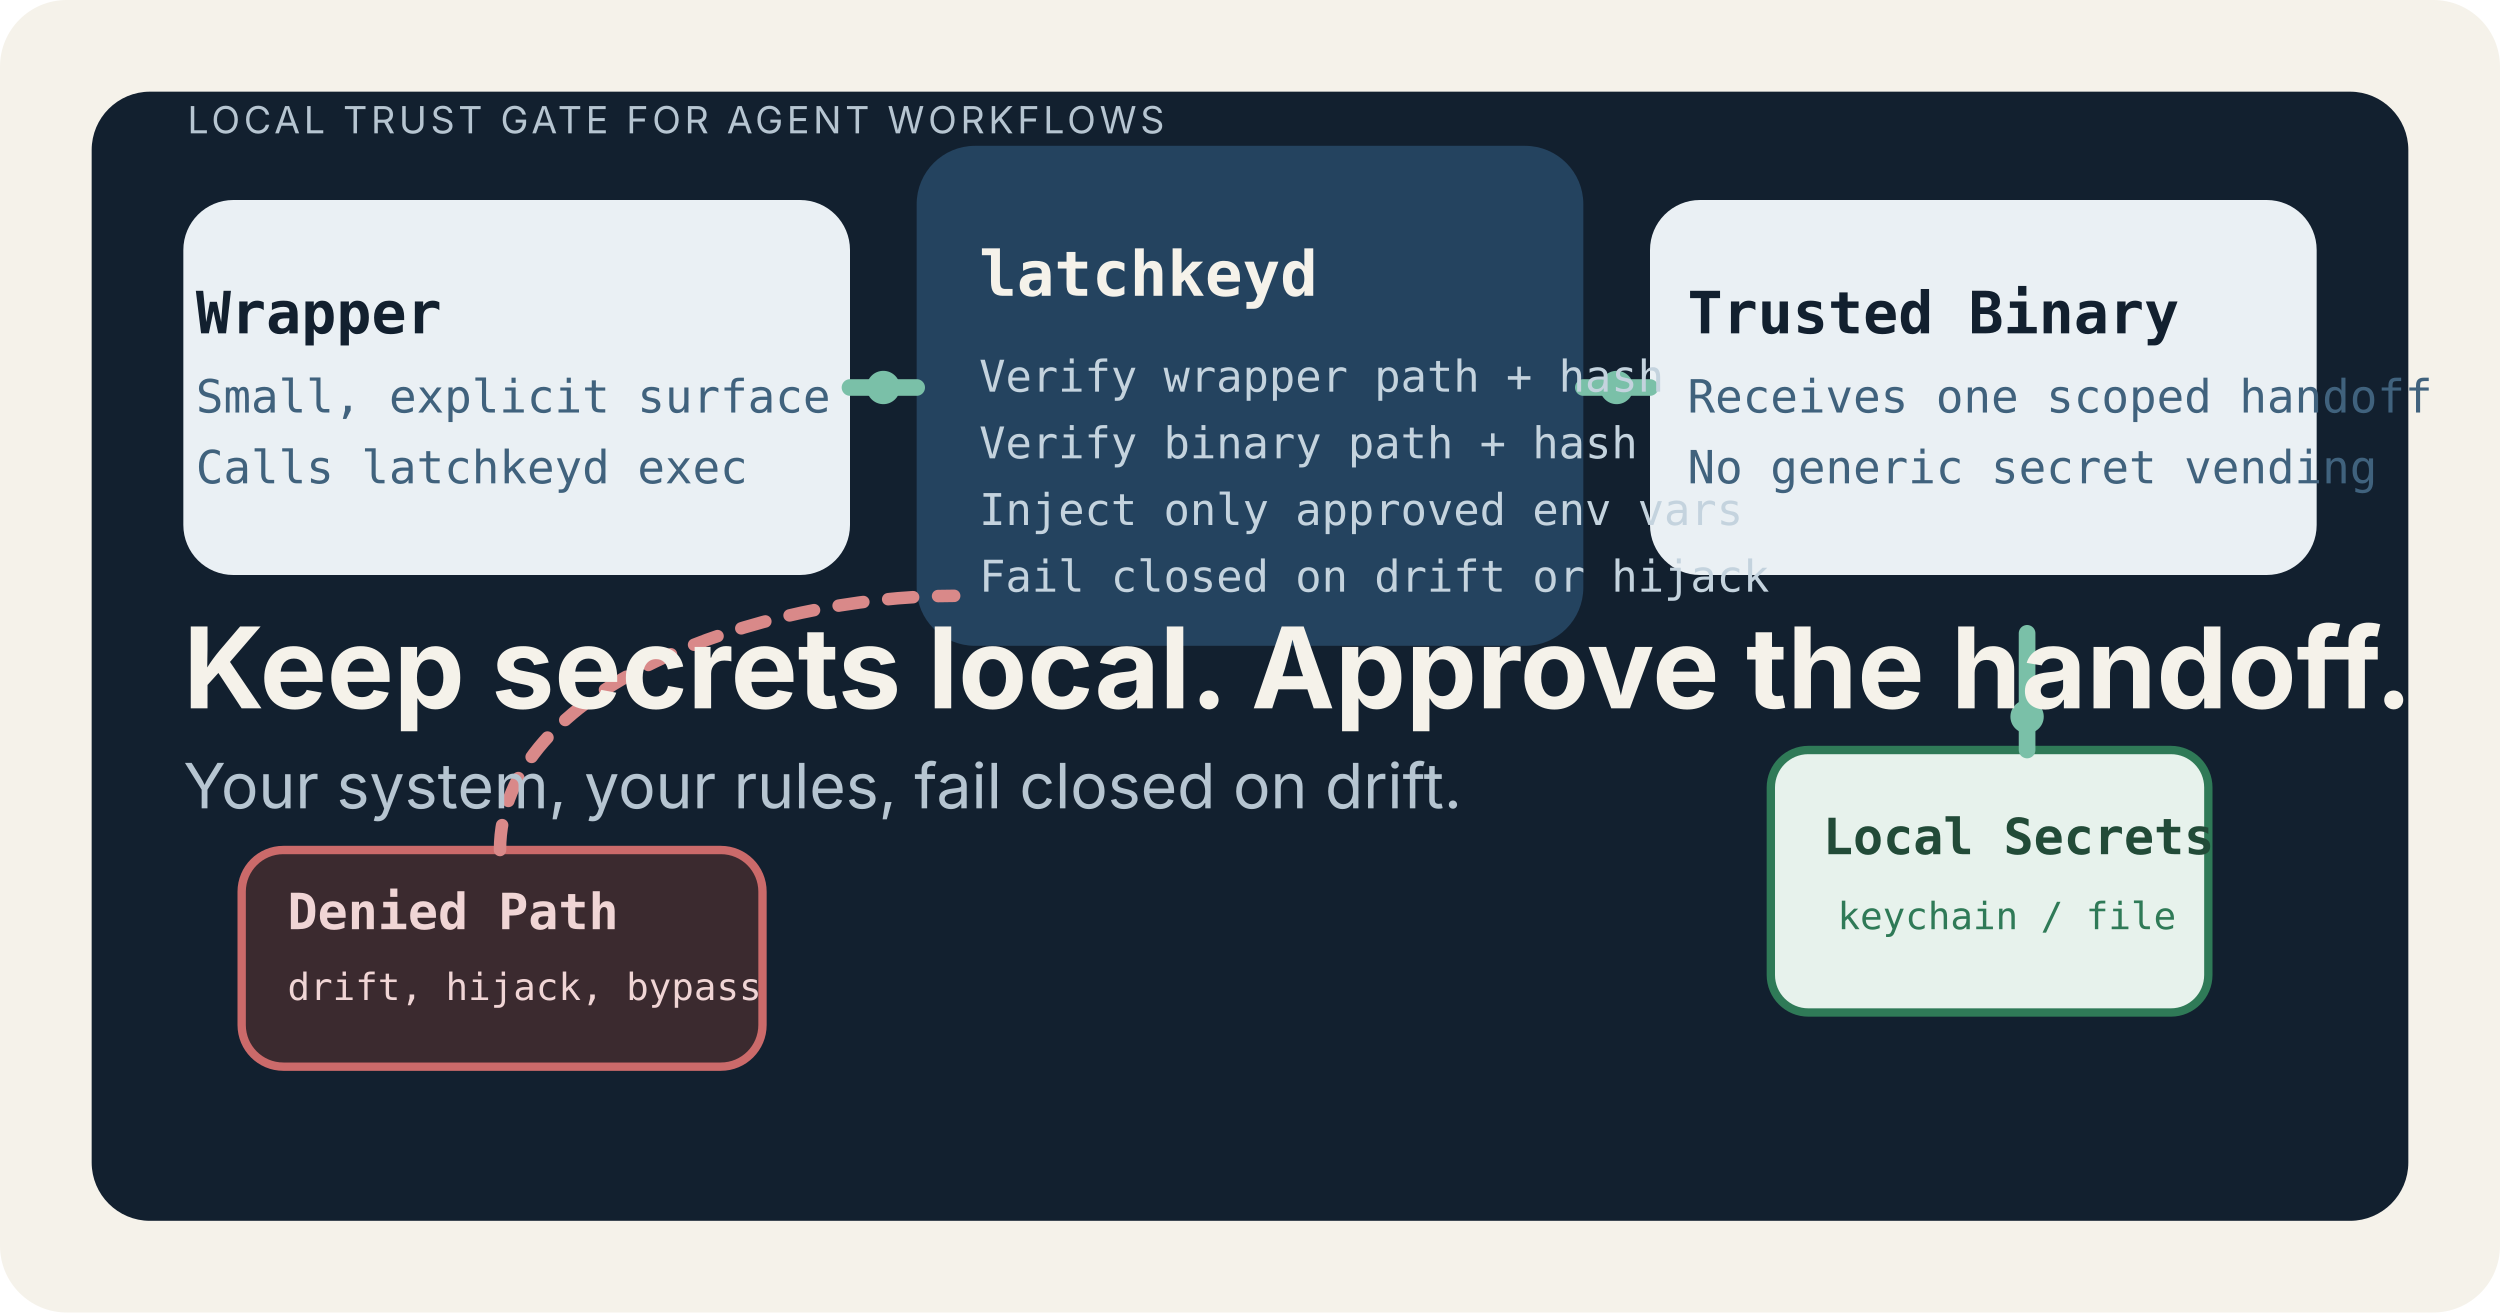
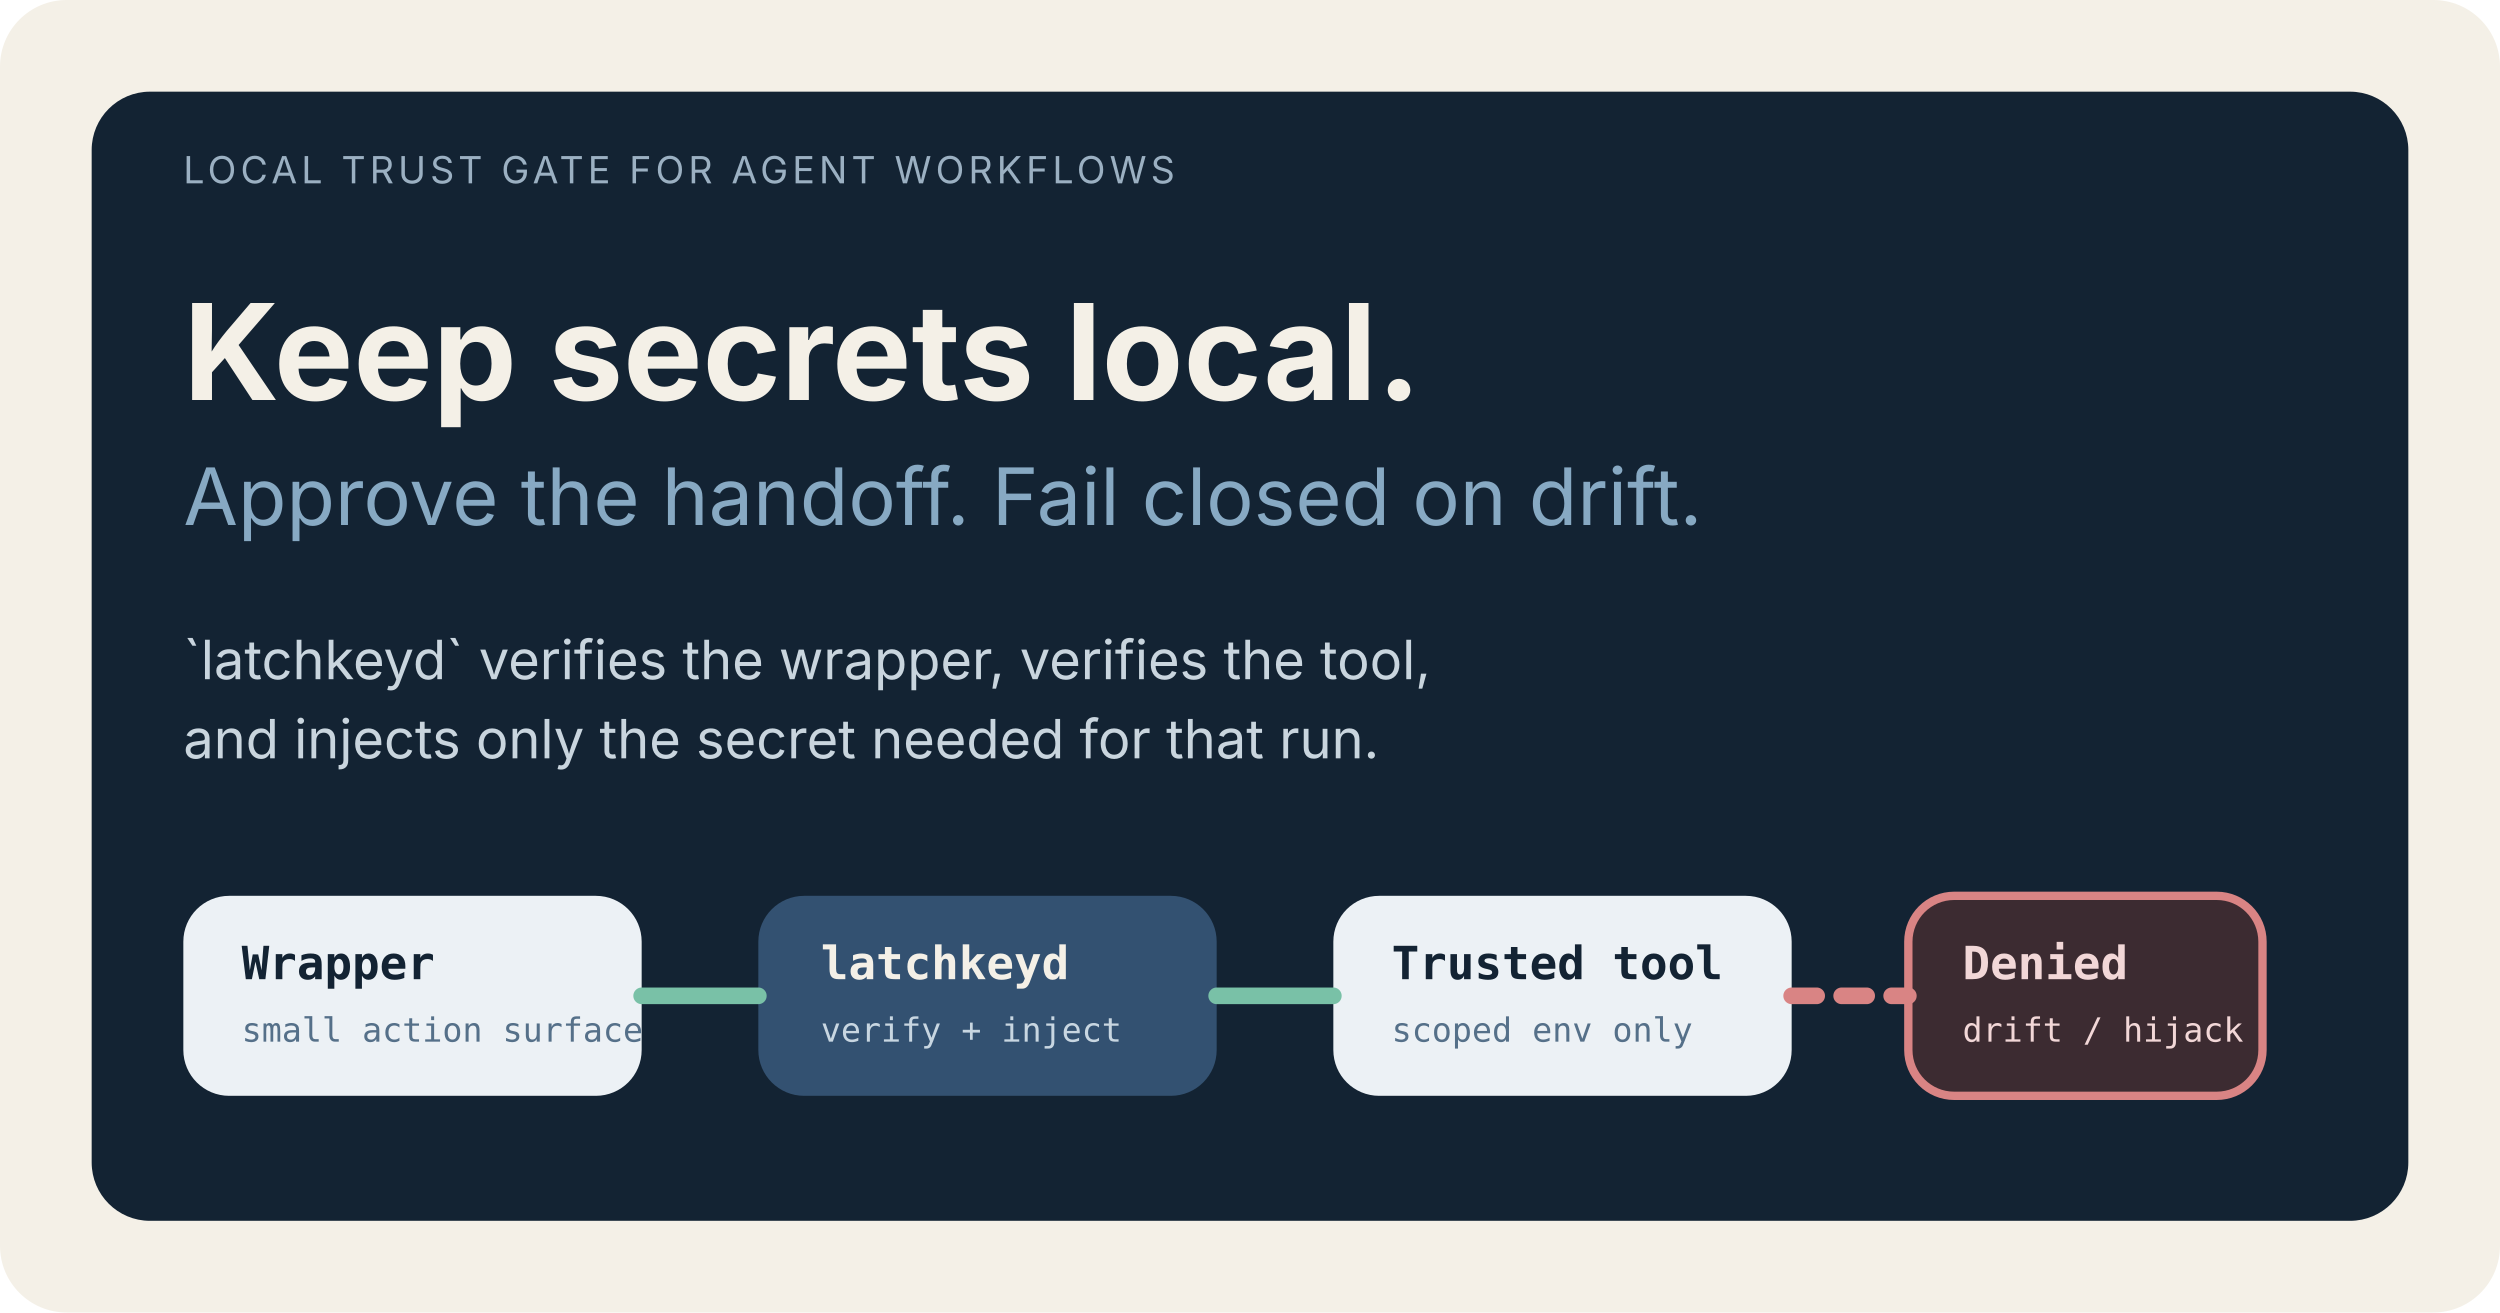
<svg xmlns="http://www.w3.org/2000/svg" width="1200" height="630" viewBox="0 0 1200 630" fill="none">
-   <rect width="1200" height="630" rx="32" fill="#F5F2EA" />
-   <rect x="44" y="44" width="1112" height="542" rx="28" fill="#12202F" />
-   <rect x="88" y="96" width="320" height="180" rx="24" fill="#EAF0F4" />
-   <rect x="440" y="70" width="320" height="240" rx="28" fill="#24435F" />
-   <rect x="792" y="96" width="320" height="180" rx="24" fill="#EAF0F4" />
-   <rect x="850" y="360" width="210" height="126" rx="18" fill="#E7F2EC" stroke="#2F7A57" stroke-width="4" />
-   <rect x="116" y="408" width="250" height="104" rx="20" fill="#3B2A2F" stroke="#CB6A6A" stroke-width="4" />
-   <path d="M408 186H440" stroke="#7AC0A8" stroke-width="8" stroke-linecap="round" />
-   <path d="M760 186H792" stroke="#7AC0A8" stroke-width="8" stroke-linecap="round" />
-   <path d="M240 408C240 330 365 286 458 286" stroke="#D98989" stroke-width="6" stroke-dasharray="12 12" stroke-linecap="round" />
-   <path d="M973 360V304" stroke="#7AC0A8" stroke-width="8" stroke-linecap="round" />
-   <circle cx="424" cy="186" r="8" fill="#7AC0A8" />
-   <circle cx="776" cy="186" r="8" fill="#7AC0A8" />
-   <circle cx="973" cy="344" r="8" fill="#7AC0A8" />
-   <text x="94" y="160" fill="#12202F" font-family="Menlo, Monaco, monospace" font-size="28" font-weight="700">Wrapper</text>
-   <text x="94" y="198" fill="#40627D" font-family="Menlo, Monaco, monospace" font-size="22">Small, explicit surface</text>
-   <text x="94" y="232" fill="#40627D" font-family="Menlo, Monaco, monospace" font-size="22">Calls latchkeyd exec</text>
-   <text x="470" y="142" fill="#F5F2EA" font-family="Menlo, Monaco, monospace" font-size="30" font-weight="700">latchkeyd</text>
-   <text x="470" y="188" fill="#C4D3DE" font-family="Menlo, Monaco, monospace" font-size="21">Verify wrapper path + hash</text>
-   <text x="470" y="220" fill="#C4D3DE" font-family="Menlo, Monaco, monospace" font-size="21">Verify binary path + hash</text>
-   <text x="470" y="252" fill="#C4D3DE" font-family="Menlo, Monaco, monospace" font-size="21">Inject only approved env vars</text>
-   <text x="470" y="284" fill="#C4D3DE" font-family="Menlo, Monaco, monospace" font-size="21">Fail closed on drift or hijack</text>
-   <text x="810" y="160" fill="#12202F" font-family="Menlo, Monaco, monospace" font-size="28" font-weight="700">Trusted Binary</text>
-   <text x="810" y="198" fill="#40627D" font-family="Menlo, Monaco, monospace" font-size="22">Receives one scoped handoff</text>
-   <text x="810" y="232" fill="#40627D" font-family="Menlo, Monaco, monospace" font-size="22">No generic secret vending</text>
-   <text x="875" y="410" fill="#224B38" font-family="Menlo, Monaco, monospace" font-size="24" font-weight="700">Local Secrets</text>
-   <text x="882" y="446" fill="#2F7A57" font-family="Menlo, Monaco, monospace" font-size="18">keychain / file</text>
-   <text x="138" y="446" fill="#F0D5D5" font-family="Menlo, Monaco, monospace" font-size="24" font-weight="700">Denied Path</text>
-   <text x="138" y="480" fill="#F0D5D5" font-family="Menlo, Monaco, monospace" font-size="18">drift, hijack, bypass</text>
-   <text x="90" y="64" fill="#B6C5D1" font-family="Inter, Arial, sans-serif" font-size="18" letter-spacing="1.8">LOCAL TRUST GATE FOR AGENT WORKFLOWS</text>
-   <text x="88" y="340" fill="#F5F2EA" font-family="Inter, Arial, sans-serif" font-size="54" font-weight="700">Keep secrets local. Approve the handoff.</text>
-   <text x="88" y="388" fill="#B6C5D1" font-family="Inter, Arial, sans-serif" font-size="30">Your system, your rules, fail closed on drift.</text>
+   <rect width="1200" height="630" rx="32" fill="#F4F0E7" />
+   <rect x="44" y="44" width="1112" height="542" rx="28" fill="#132333" />
+   <text x="88" y="88" fill="#9BB0C2" font-family="Inter, Arial, sans-serif" font-size="18" letter-spacing="2">LOCAL TRUST GATE FOR AGENT WORKFLOWS</text>
+   <text x="88" y="192" fill="#F4F0E7" font-family="Inter, Arial, sans-serif" font-size="64" font-weight="700">Keep secrets local.</text>
+   <text x="88" y="252" fill="#87A9C3" font-family="Inter, Arial, sans-serif" font-size="38">Approve the handoff. Fail closed on drift.</text>
+   <text x="88" y="326" fill="#C9D5DE" font-family="Inter, Arial, sans-serif" font-size="26">`latchkeyd` verifies the wrapper, verifies the tool,</text>
+   <text x="88" y="364" fill="#C9D5DE" font-family="Inter, Arial, sans-serif" font-size="26">and injects only the secret needed for that run.</text>
+   <rect x="88" y="430" width="220" height="96" rx="22" fill="#ECF1F5" />
+   <rect x="364" y="430" width="220" height="96" rx="22" fill="#335171" />
+   <rect x="640" y="430" width="220" height="96" rx="22" fill="#ECF1F5" />
+   <rect x="916" y="430" width="170" height="96" rx="22" fill="#3C2B31" stroke="#D98484" stroke-width="4" />
+   <path d="M308 478H364" stroke="#79C1A7" stroke-width="8" stroke-linecap="round" />
+   <path d="M584 478H640" stroke="#79C1A7" stroke-width="8" stroke-linecap="round" />
+   <path d="M860 478H916" stroke="#D98484" stroke-width="8" stroke-dasharray="12 12" stroke-linecap="round" />
+   <text x="116" y="470" fill="#132333" font-family="Menlo, Monaco, monospace" font-size="22" font-weight="700">Wrapper</text>
+   <text x="116" y="500" fill="#557089" font-family="Menlo, Monaco, monospace" font-size="16">small action surface</text>
+   <text x="394" y="470" fill="#F4F0E7" font-family="Menlo, Monaco, monospace" font-size="22" font-weight="700">latchkeyd</text>
+   <text x="394" y="500" fill="#C8D6E1" font-family="Menlo, Monaco, monospace" font-size="16">verify + inject</text>
+   <text x="668" y="470" fill="#132333" font-family="Menlo, Monaco, monospace" font-size="22" font-weight="700">Trusted tool</text>
+   <text x="668" y="500" fill="#557089" font-family="Menlo, Monaco, monospace" font-size="16">scoped env only</text>
+   <text x="942" y="470" fill="#F2D7D7" font-family="Menlo, Monaco, monospace" font-size="22" font-weight="700">Denied</text>
+   <text x="942" y="500" fill="#F2D7D7" font-family="Menlo, Monaco, monospace" font-size="16">drift / hijack</text>
</svg>
